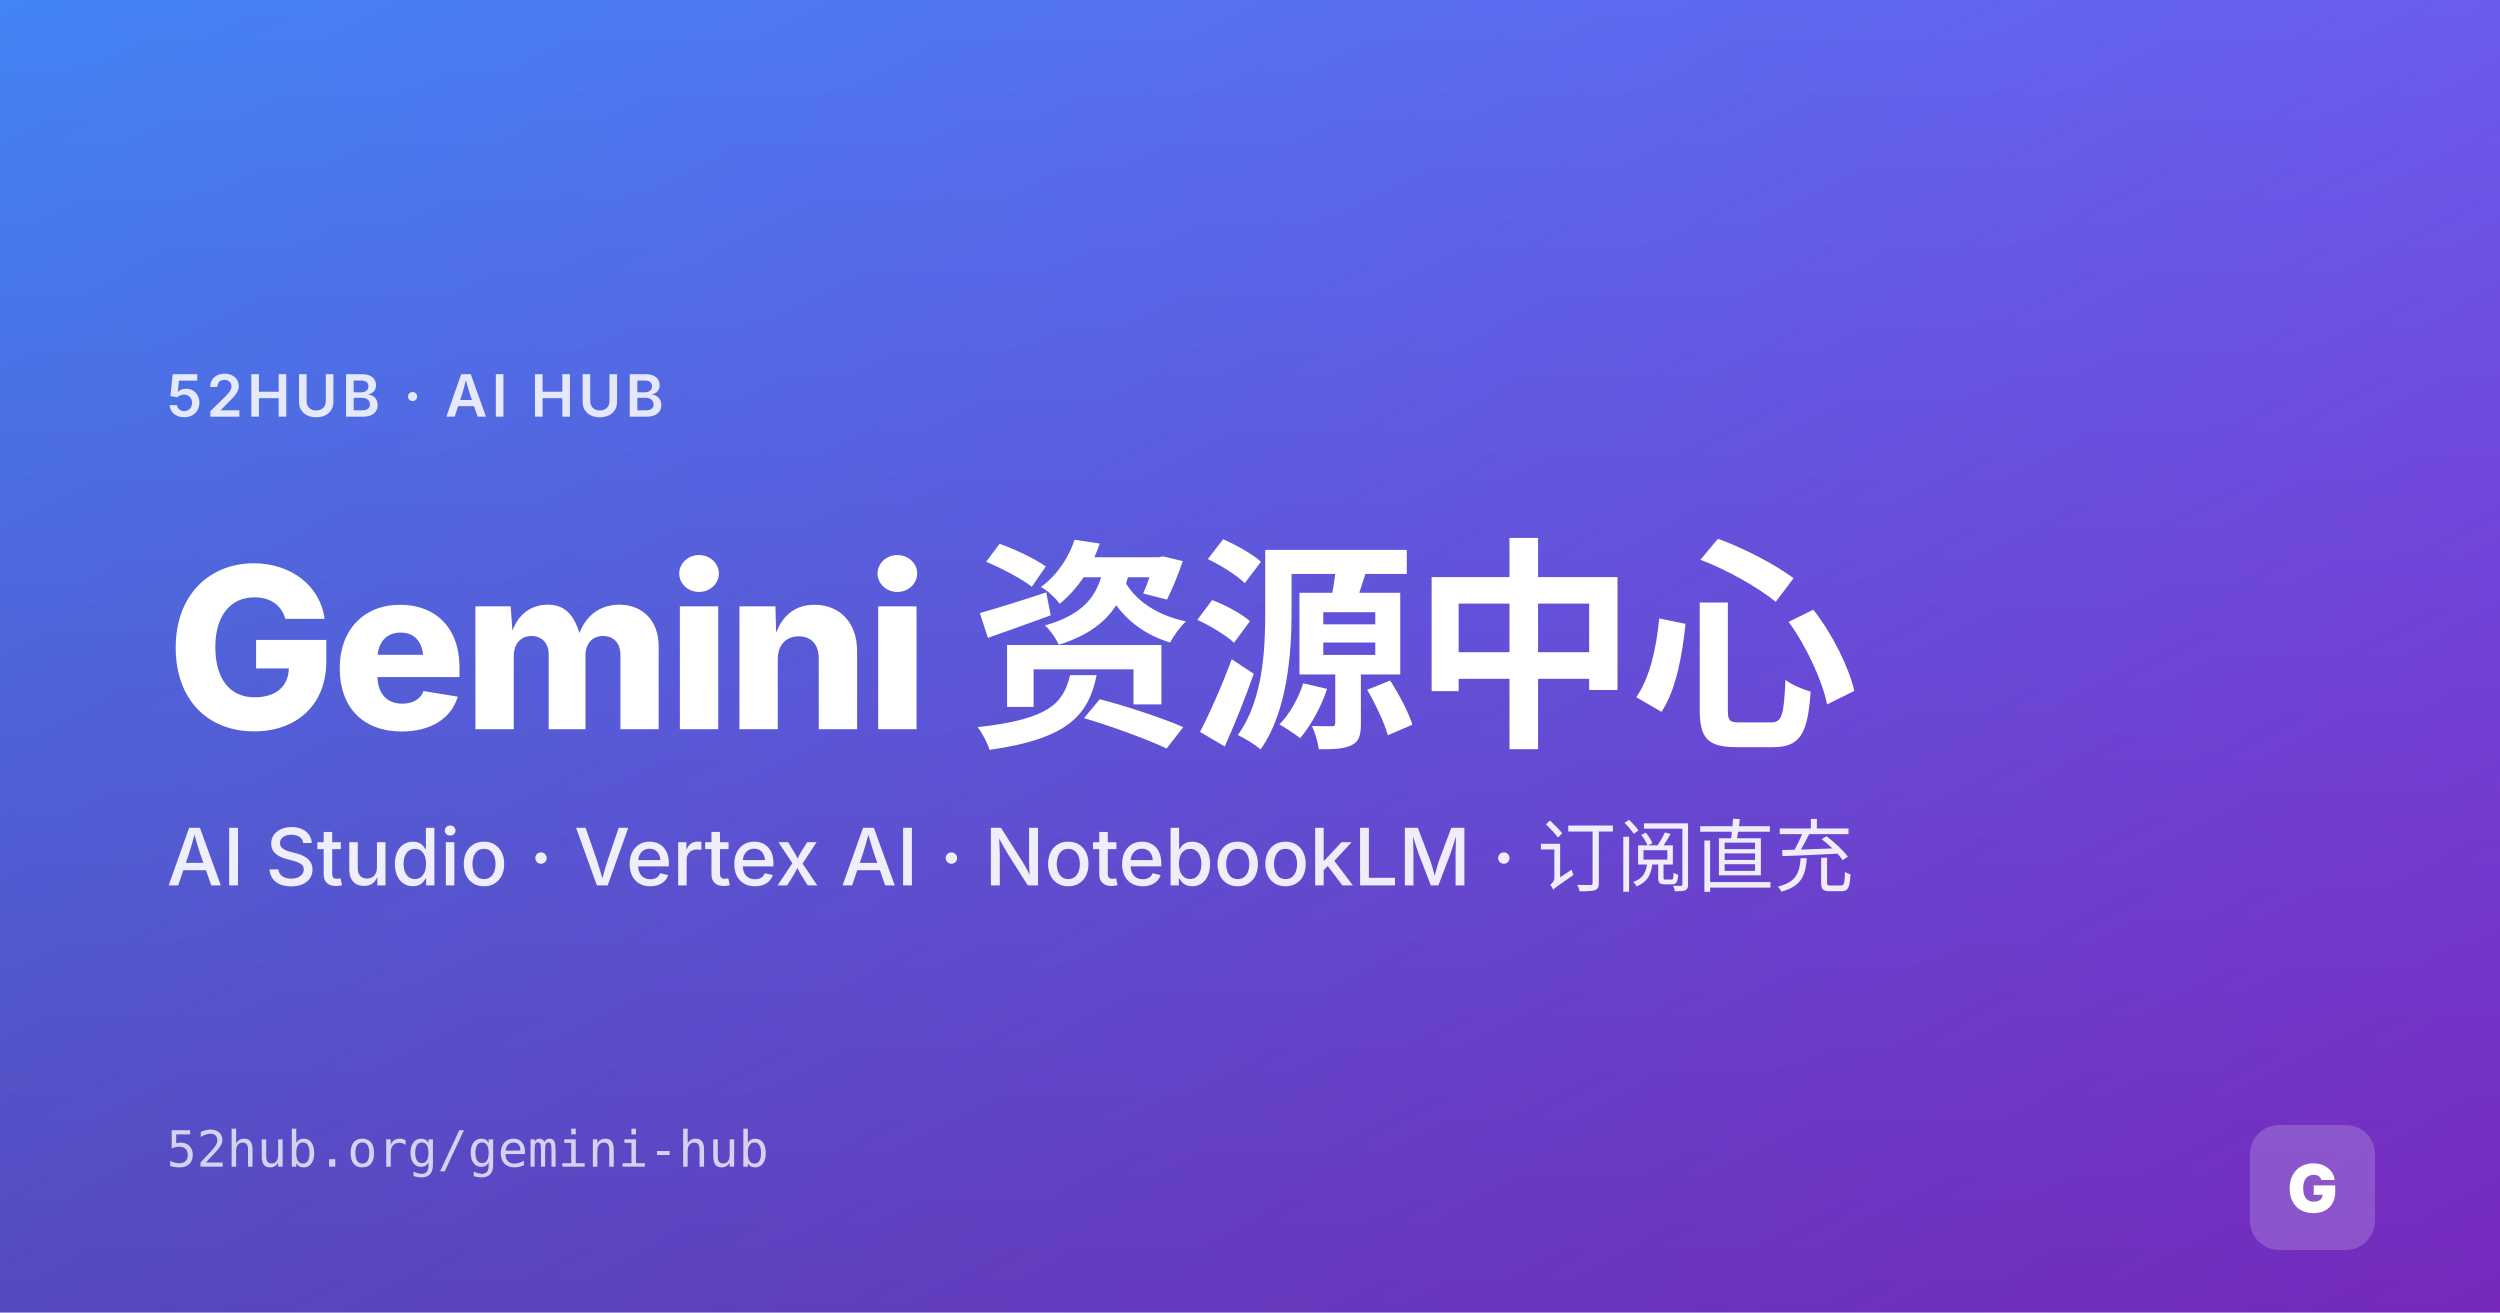
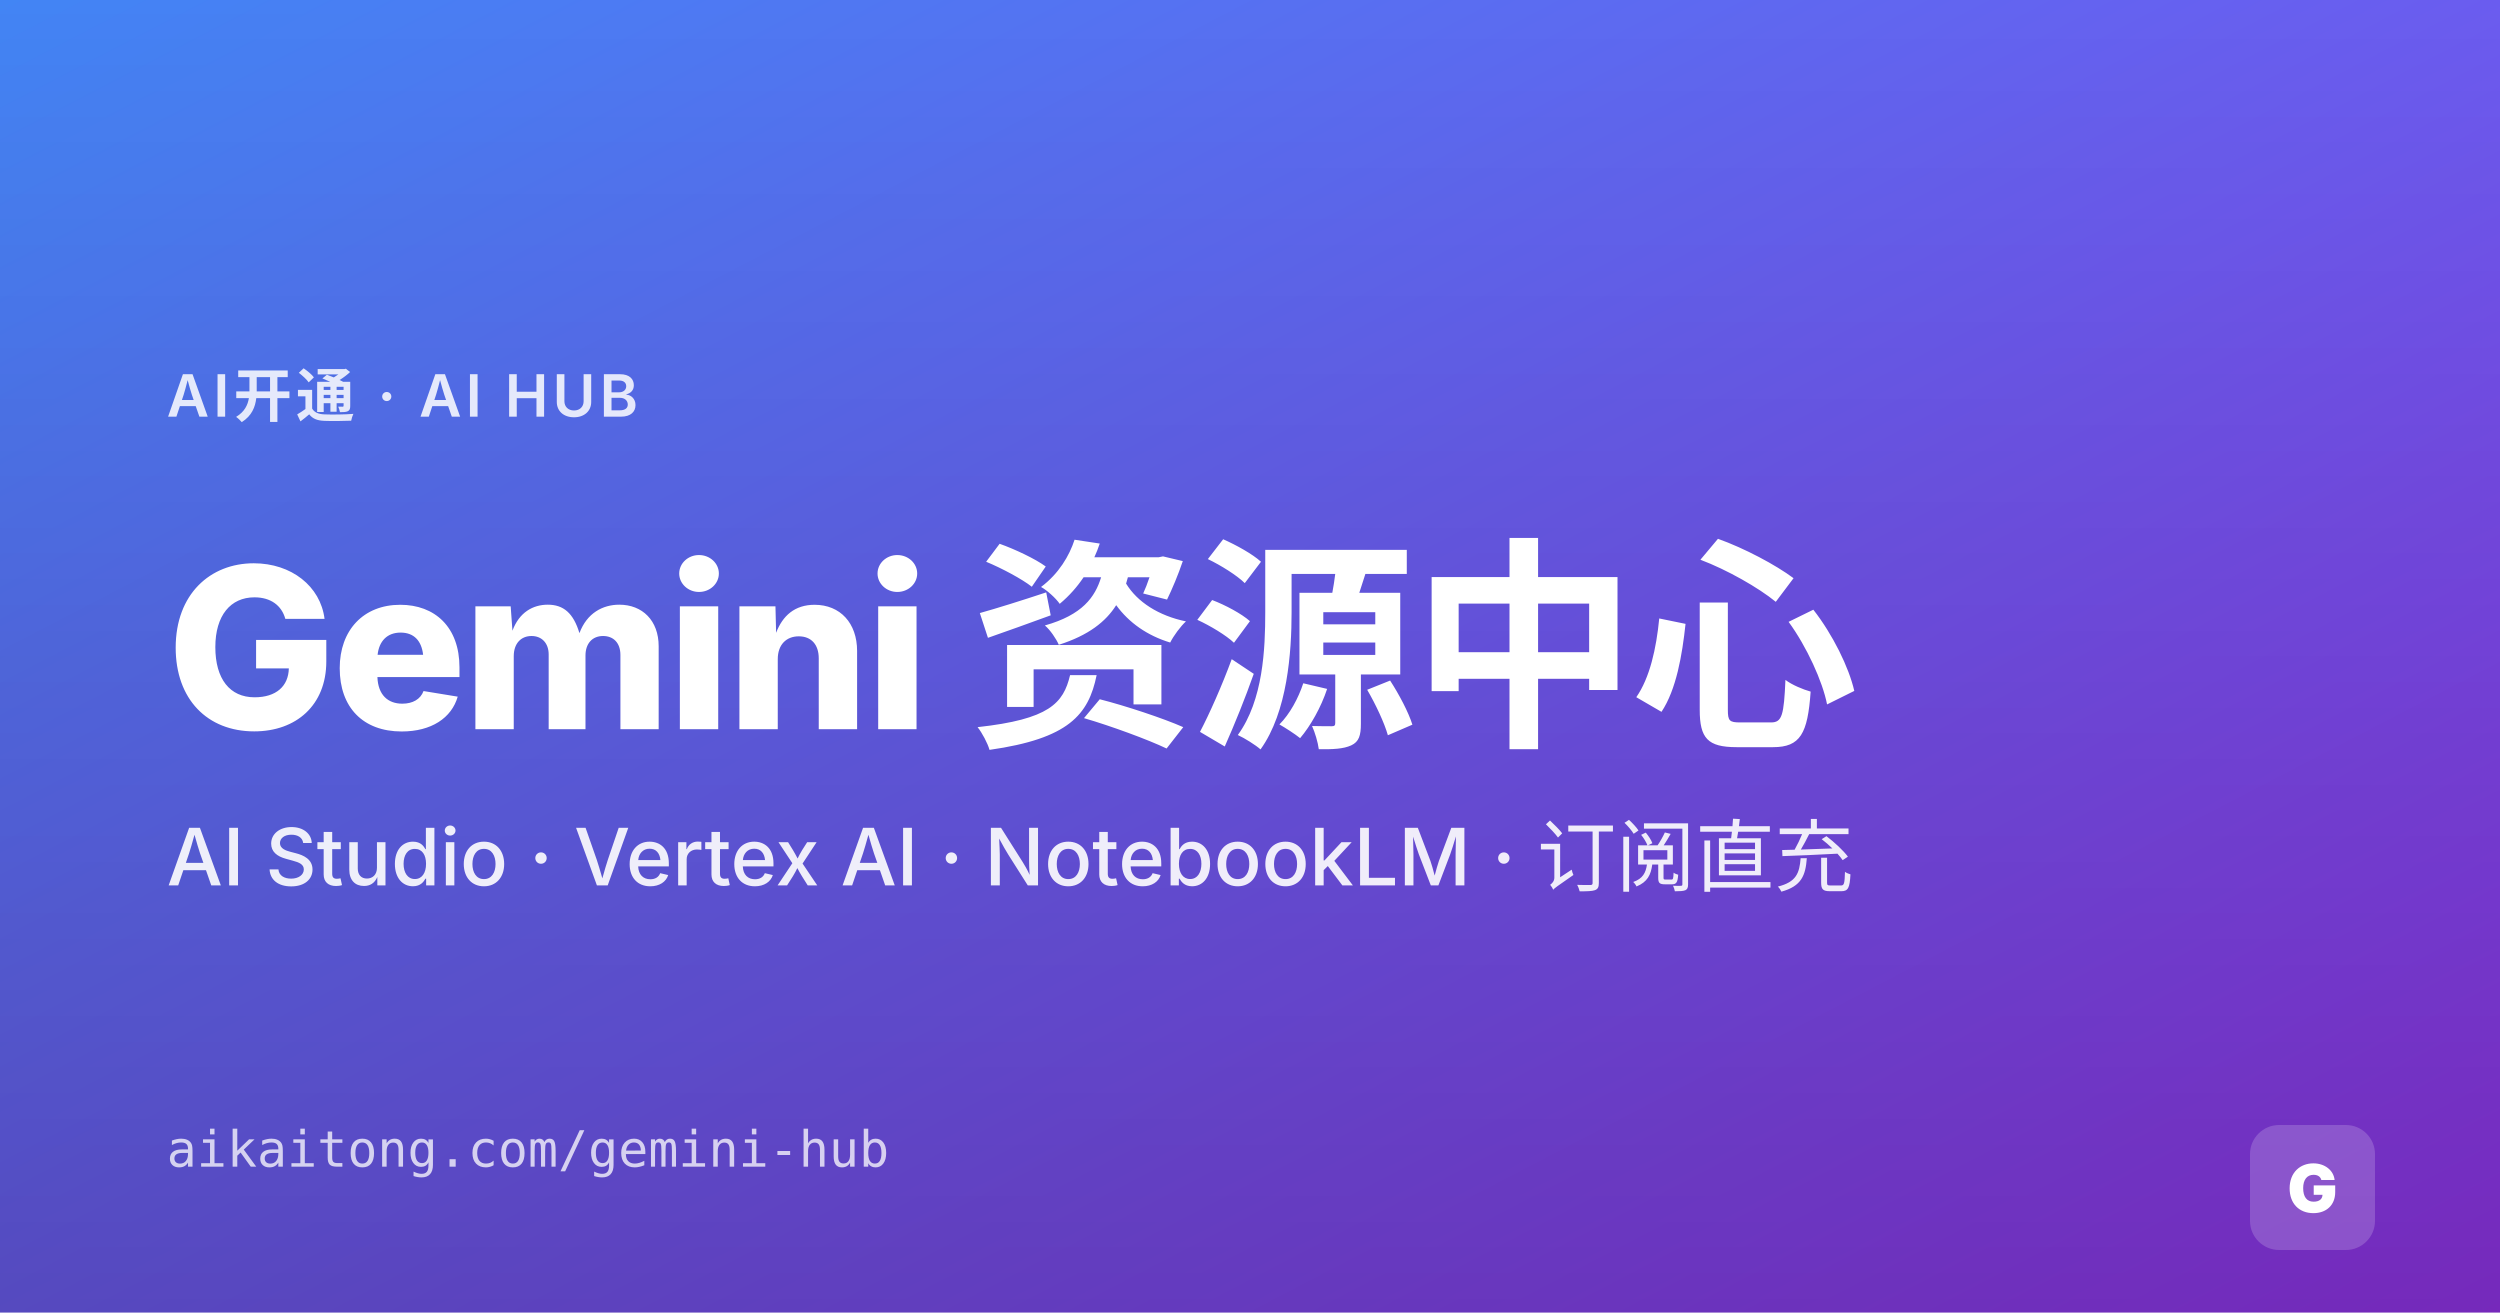
<svg xmlns="http://www.w3.org/2000/svg" viewBox="0 0 1200 630" width="1200" height="630">
  <defs>
    <linearGradient id="bg" x1="0%" y1="0%" x2="100%" y2="100%">
      <stop offset="0%" stop-color="#4285F4" />
      <stop offset="100%" stop-color="#9333EA" />
    </linearGradient>
    <linearGradient id="vignette" x1="0%" y1="0%" x2="0%" y2="100%">
      <stop offset="0%" stop-color="black" stop-opacity="0" />
      <stop offset="100%" stop-color="black" stop-opacity="0.2" />
    </linearGradient>
  </defs>
  <rect width="1200" height="630" fill="url(#bg)" />
  <rect width="1200" height="630" fill="url(#vignette)" />
  <g font-family="-apple-system, BlinkMacSystemFont, 'PingFang SC', 'Microsoft YaHei', sans-serif" fill="white">
-     <text x="80" y="200" font-size="28" font-weight="600" opacity="0.85" letter-spacing="2">52HUB · AI HUB</text>
+     <text x="80" y="200" font-size="28" font-weight="600" opacity="0.85" letter-spacing="2">AI开通 · AI HUB</text>
    <text x="80" y="350" font-size="108" font-weight="800" letter-spacing="-2">Gemini 资源中心</text>
    <text x="80" y="425" font-size="38" font-weight="500" opacity="0.9">AI Studio · Vertex AI · NotebookLM · 订阅直充</text>
-     <text x="80" y="560" font-size="24" font-weight="500" opacity="0.75" font-family="ui-monospace, 'SF Mono', Menlo, monospace">52hub.org/gemini-hub</text>
+     <text x="80" y="560" font-size="24" font-weight="500" opacity="0.75" font-family="ui-monospace, 'SF Mono', Menlo, monospace">aikaitong.com/gemini-hub</text>
  </g>
  <rect x="1080" y="540" width="60" height="60" rx="14" fill="white" fill-opacity="0.18" />
  <text x="1110" y="582" font-family="-apple-system, sans-serif" font-size="32" font-weight="900" fill="white" text-anchor="middle">G</text>
</svg>
